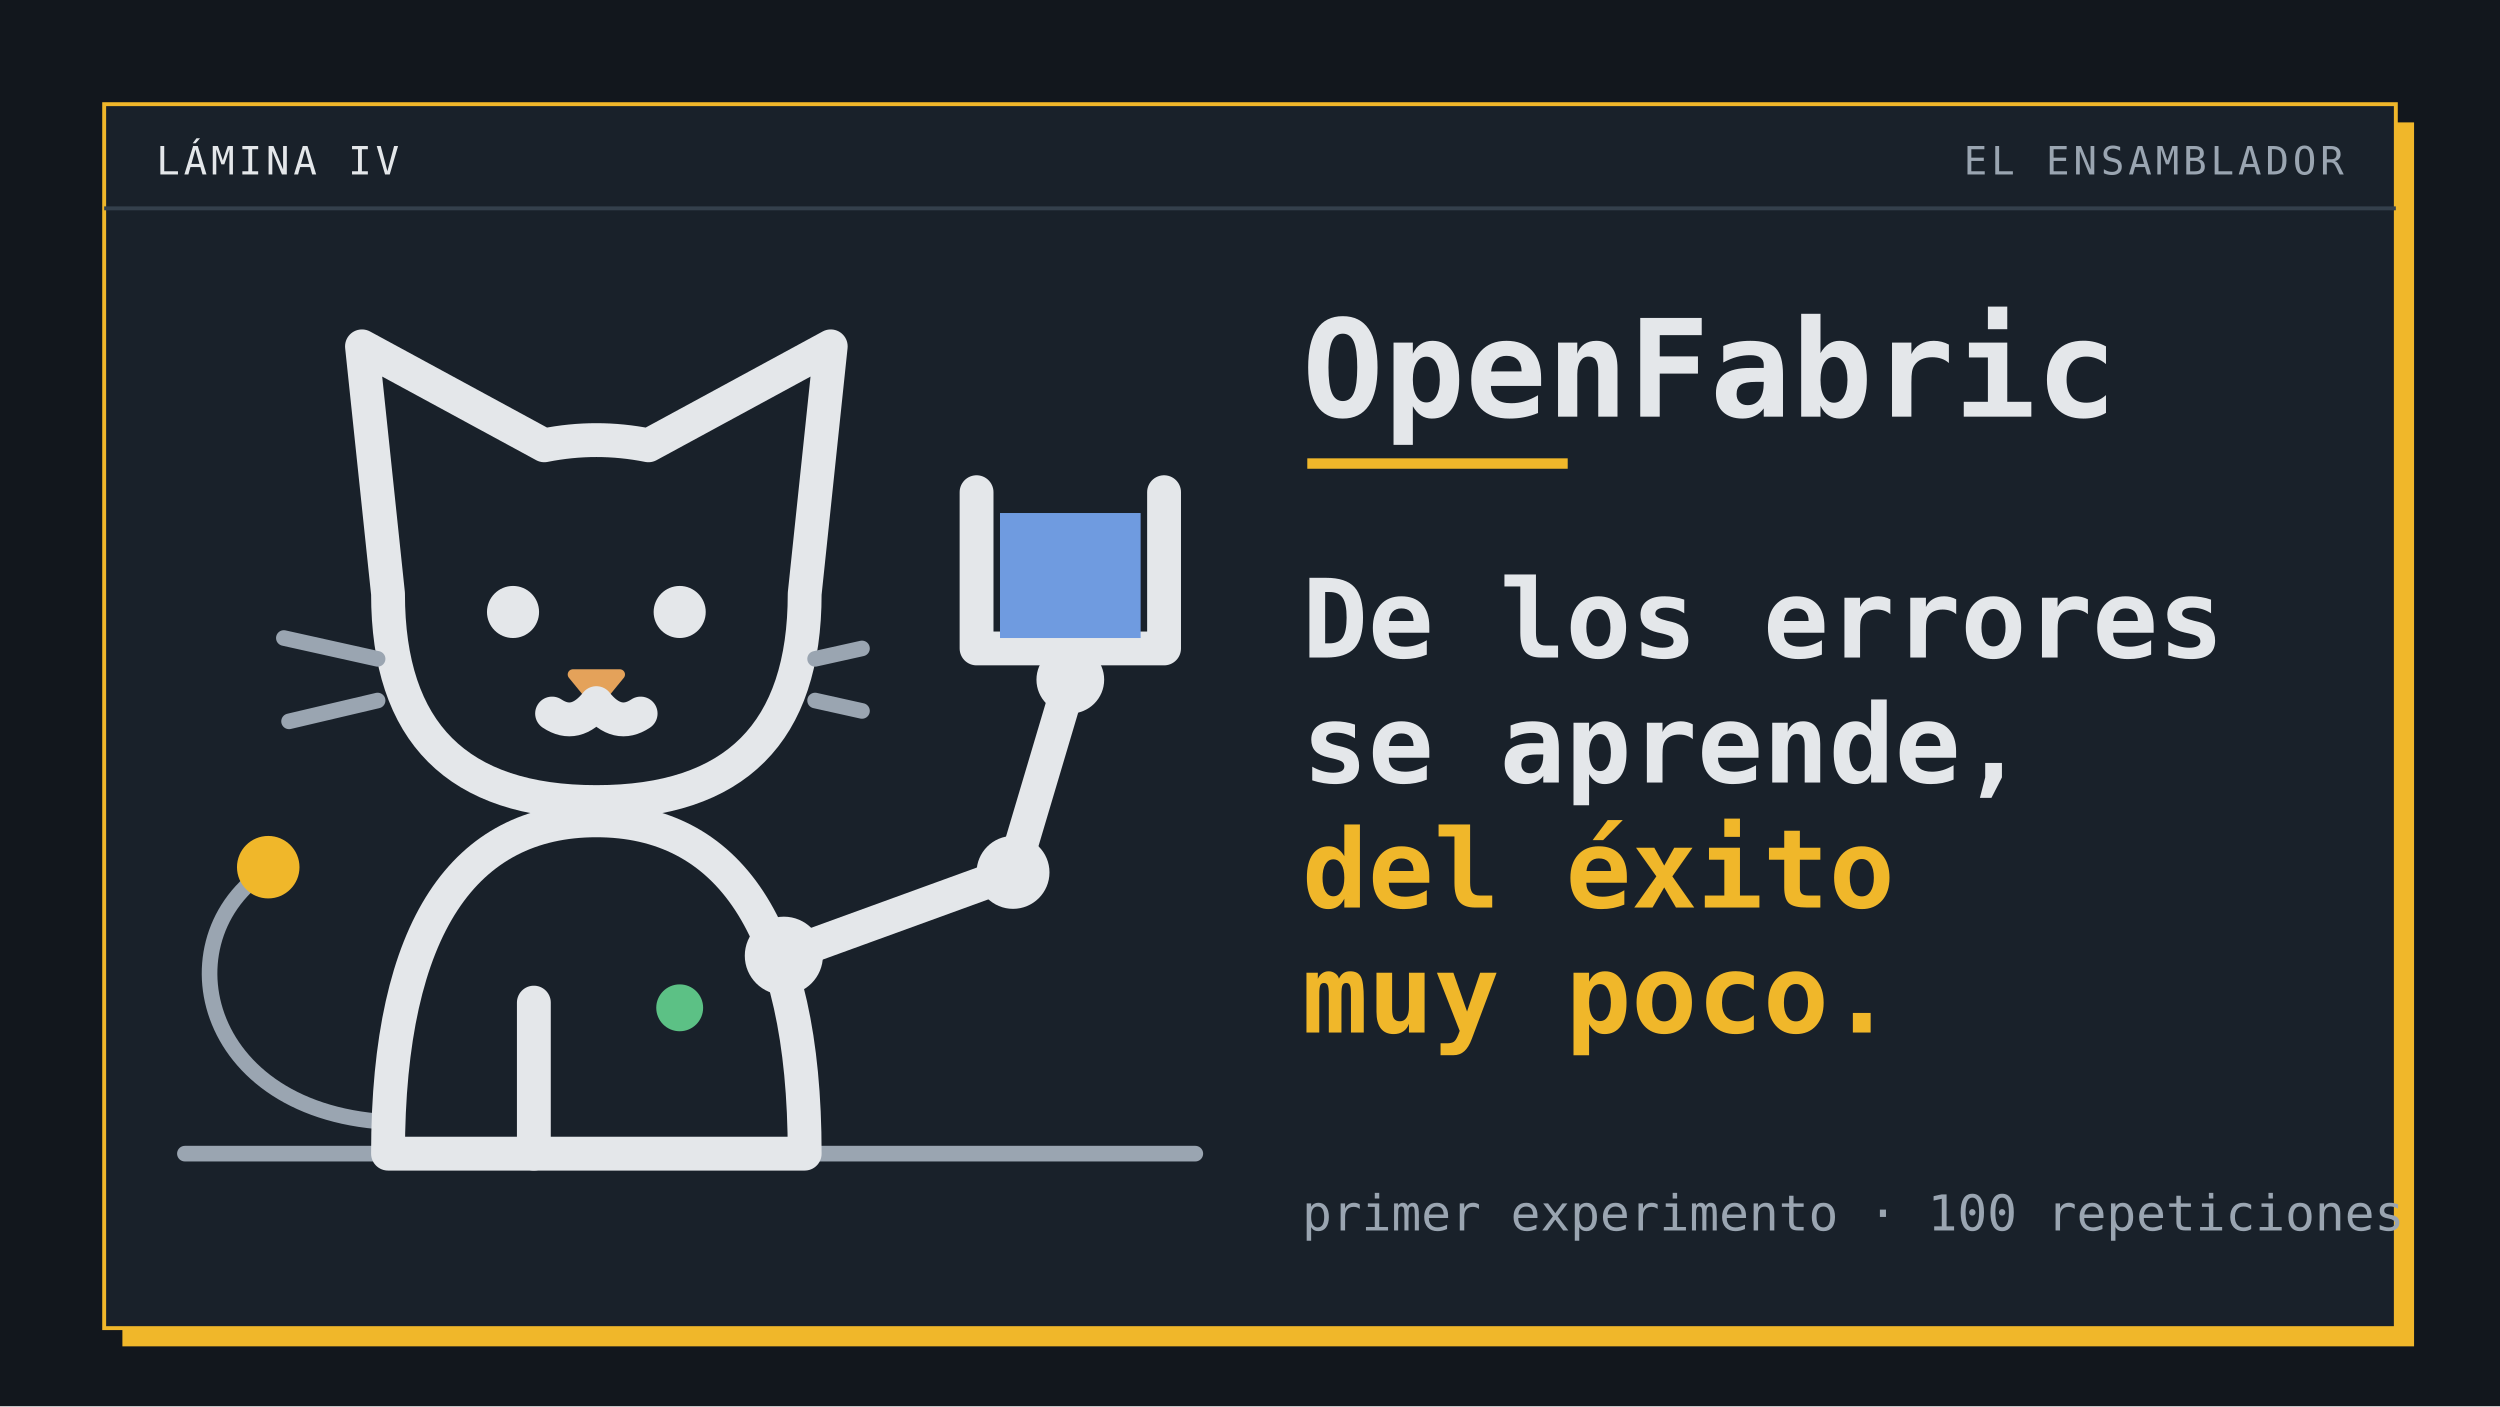
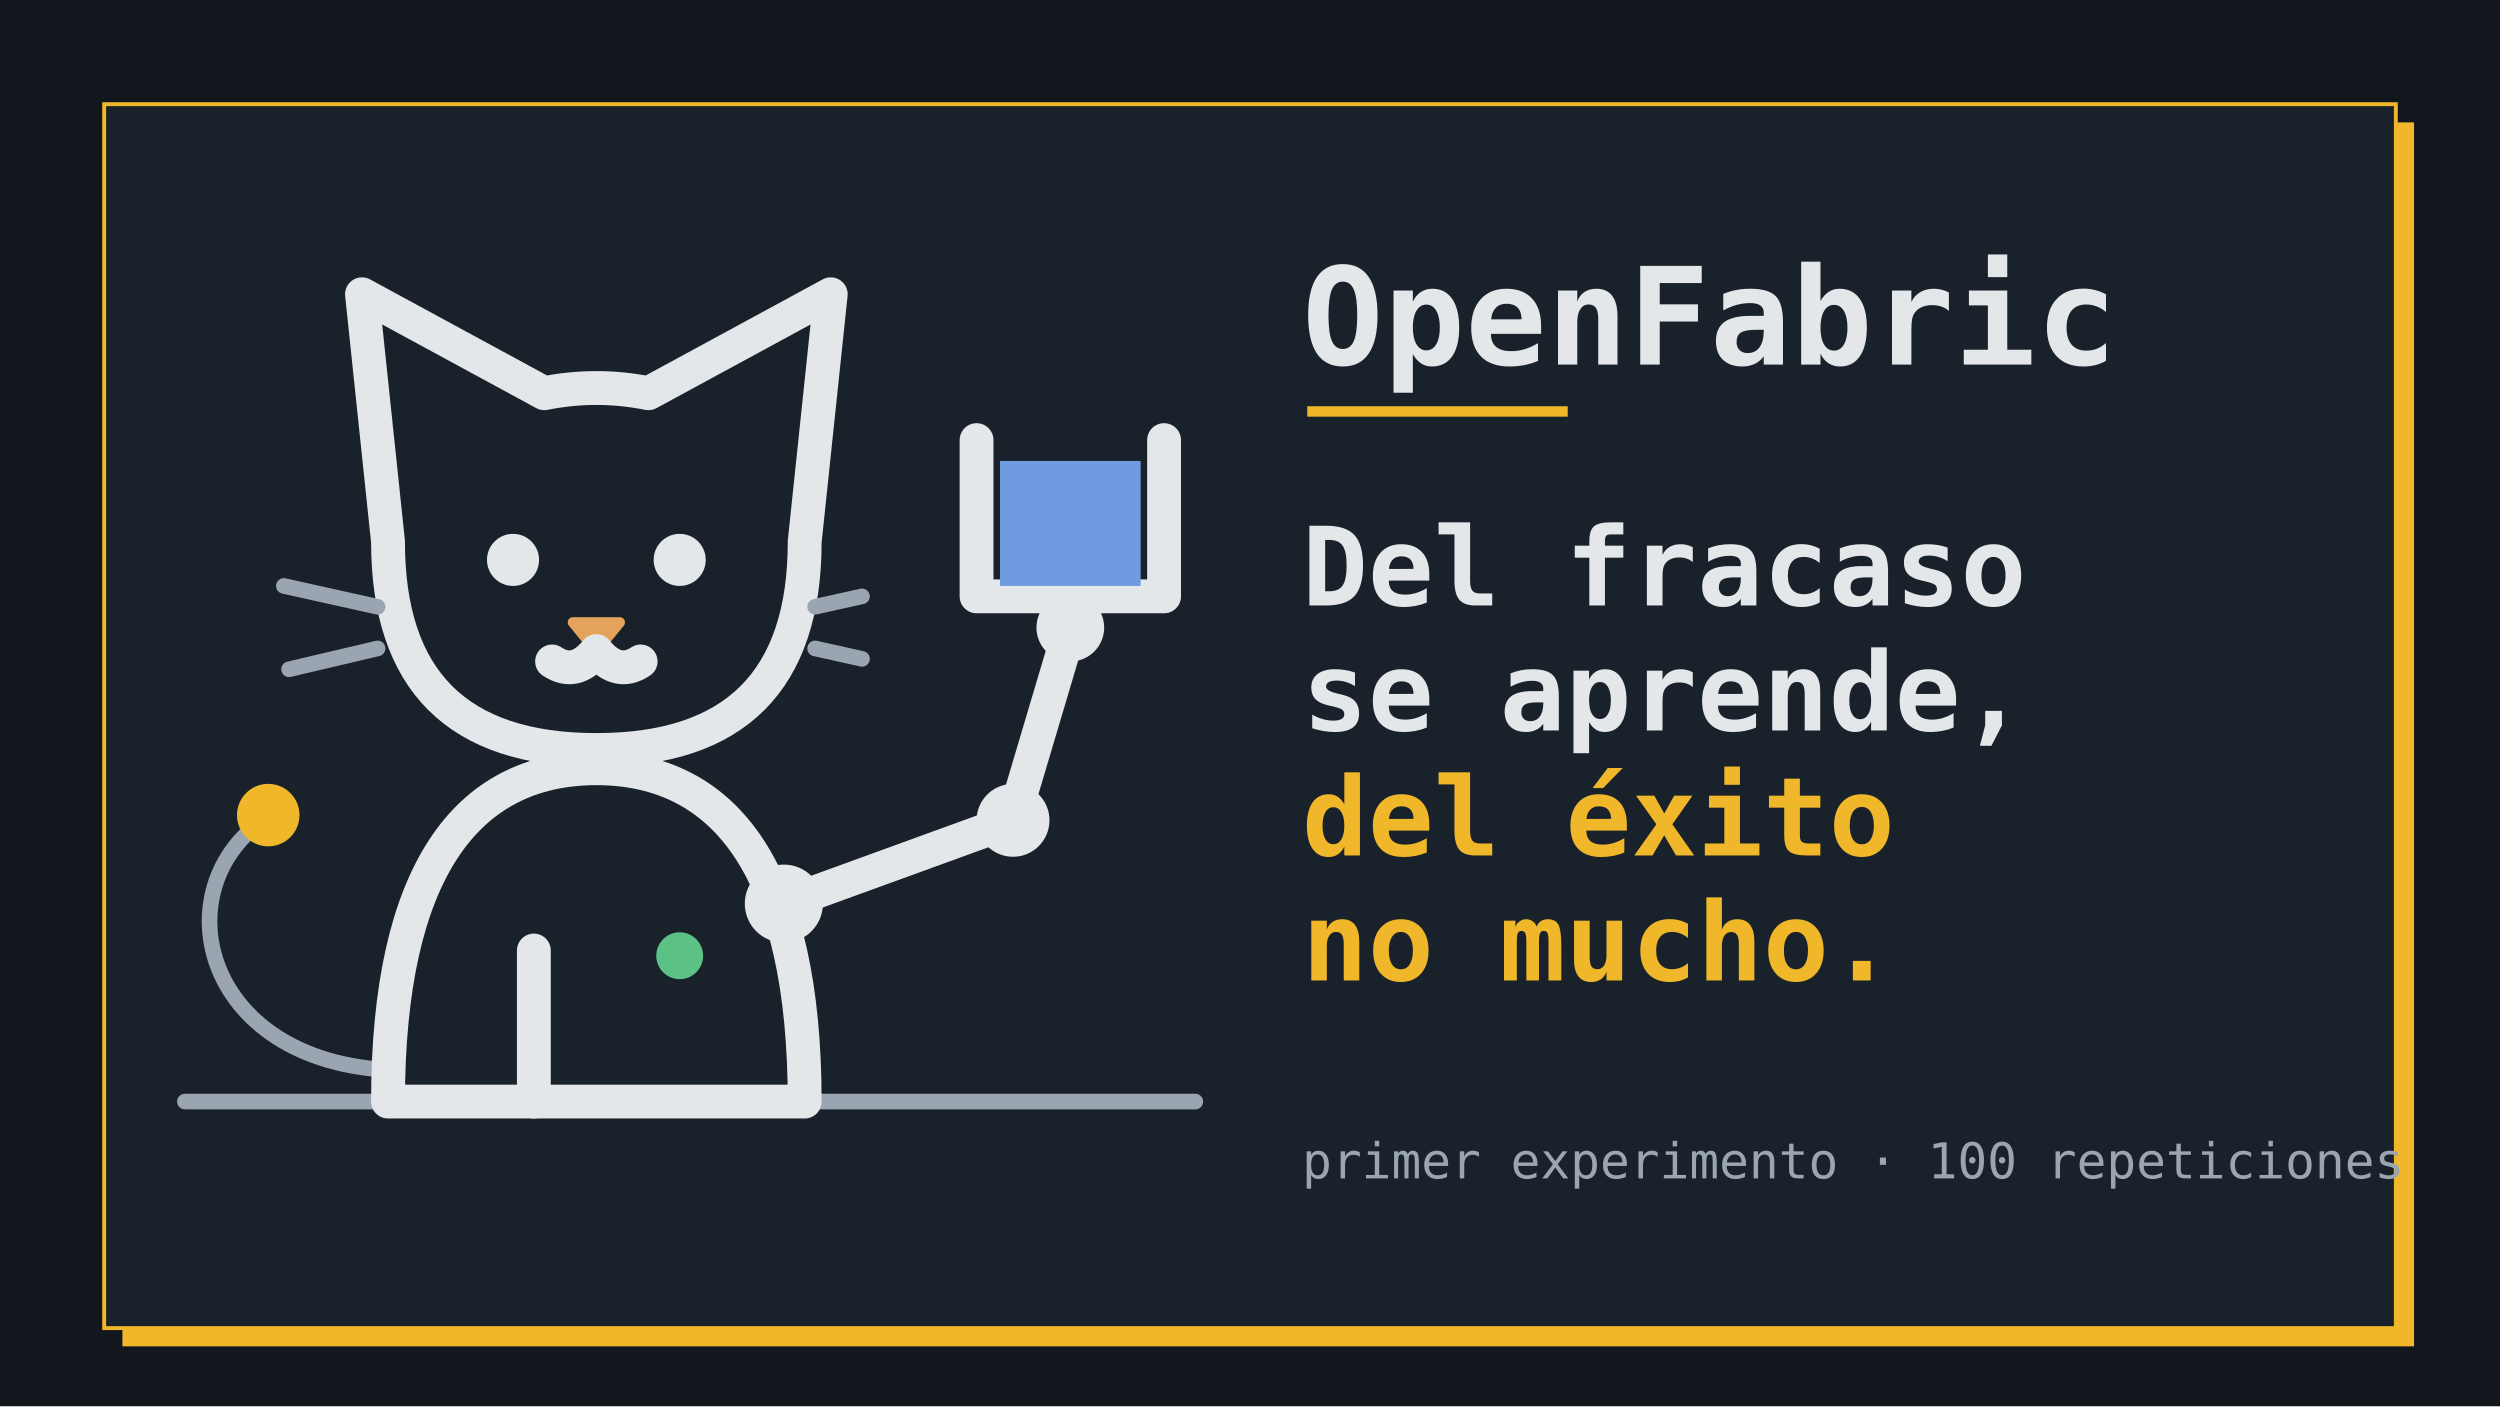
- <svg xmlns="http://www.w3.org/2000/svg" width="1920" height="1080" viewBox="0 0 1920 1080" role="img" aria-label="Cover: a kitten with a robotic arm holds a blue piece. OpenFabric. De los errores se aprende, del éxito muy poco.">
+ <svg xmlns="http://www.w3.org/2000/svg" width="1920" height="1080" viewBox="0 0 1920 1080" role="img" aria-label="Cover: a kitten with a robotic arm holds a blue piece. OpenFabric. Del fracaso se aprende, del éxito no mucho.">
  <style>
    text{font-family:"IBM Plex Mono",Consolas,monospace;fill:#9aa5b1}
    .ln{stroke:#e4e7ea;stroke-width:13;fill:none;stroke-linecap:round;stroke-linejoin:round}
    .soft{stroke:#9aa5b1;stroke-width:6;fill:none;stroke-linecap:round;stroke-linejoin:round}
    .plate{fill:#19212a}
    .ink{fill:#e4e7ea}
  </style>
  <rect width="1920" height="1080" fill="#12171d" />
  <rect x="94" y="94" width="1760" height="940" fill="#f0b72a" />
  <rect x="80" y="80" width="1760" height="940" fill="#19212a" stroke="#f0b72a" stroke-width="3" />
-   <text x="120" y="134" style="font-size:30px;letter-spacing:3px;fill:#e4e7ea">LÁMINA IV</text>
-   <text x="1800" y="134" text-anchor="end" style="font-size:30px;letter-spacing:3px">EL ENSAMBLADOR</text>
-   <line x1="80" y1="160" x2="1840" y2="160" stroke="#34404c" stroke-width="3" />
-   <g transform="translate(6,46) scale(2)">
-     <g transform="translate(6,-20)">
-       <line x1="62" y1="440" x2="450" y2="440" class="soft" />
-       <path d="M150 428 C70 430 52 360 92 332" class="soft" stroke-width="9" />
-       <circle cx="94" cy="330" r="12" fill="#f0b72a" />
-       <path d="M140 440 C140 352 170 312 220 312 C270 312 300 352 300 440 Z" class="ln plate" />
-       <path d="M196 440 V382" class="ln" stroke-width="10" />
-       <circle cx="252" cy="384" r="9" fill="#5cc185" />
-       <path d="M140 225 L130 130 L200 168 Q220 164 240 168 L310 130 L300 225 Q300 305 220 305 Q140 305 140 225 Z" class="ln plate" />
-       <circle cx="188" cy="232" r="10" class="ink" />
-       <circle cx="252" cy="232" r="10" class="ink" />
-       <path d="M211 256 H229 L220 267 Z" fill="#e4a25a" stroke="#e4a25a" stroke-width="4" stroke-linejoin="round" />
-       <path d="M220 267 q-8 10 -17 4 M220 267 q8 10 17 4" class="ln" stroke-width="5" />
-       <path d="M136 250 L100 242 M136 266 L102 274 M304 250 L322 246 M304 266 L322 270" class="soft" stroke-width="5" />
-       <path d="M292 364 L380 332 L402 258" class="ln" stroke-width="22" />
-       <circle cx="292" cy="364" r="15" class="ink" />
-       <circle cx="380" cy="332" r="14" class="ink" />
-       <circle cx="402" cy="258" r="13" class="ink" />
-       <path d="M366 246 L366 186 M438 246 L438 186 M366 246 H438" class="ln" stroke-width="12" />
-       <rect x="375" y="194" width="54" height="48" fill="#6f9be0" />
+   <g transform="translate(0,-40)">
+     <g transform="translate(6,46) scale(2)">
+       <g transform="translate(6,-20)">
+         <line x1="62" y1="440" x2="450" y2="440" class="soft" />
+         <path d="M150 428 C70 430 52 360 92 332" class="soft" stroke-width="9" />
+         <circle cx="94" cy="330" r="12" fill="#f0b72a" />
+         <path d="M140 440 C140 352 170 312 220 312 C270 312 300 352 300 440 Z" class="ln plate" />
+         <path d="M196 440 V382" class="ln" stroke-width="10" />
+         <circle cx="252" cy="384" r="9" fill="#5cc185" />
+         <path d="M140 225 L130 130 L200 168 Q220 164 240 168 L310 130 L300 225 Q300 305 220 305 Q140 305 140 225 Z" class="ln plate" />
+         <circle cx="188" cy="232" r="10" class="ink" />
+         <circle cx="252" cy="232" r="10" class="ink" />
+         <path d="M211 256 H229 L220 267 Z" fill="#e4a25a" stroke="#e4a25a" stroke-width="4" stroke-linejoin="round" />
+         <path d="M220 267 q-8 10 -17 4 M220 267 q8 10 17 4" class="ln" stroke-width="5" />
+         <path d="M136 250 L100 242 M136 266 L102 274 M304 250 L322 246 M304 266 L322 270" class="soft" stroke-width="5" />
+         <path d="M292 364 L380 332 L402 258" class="ln" stroke-width="22" />
+         <circle cx="292" cy="364" r="15" class="ink" />
+         <circle cx="380" cy="332" r="14" class="ink" />
+         <circle cx="402" cy="258" r="13" class="ink" />
+         <path d="M366 246 L366 186 M438 246 L438 186 M366 246 H438" class="ln" stroke-width="12" />
+         <rect x="375" y="194" width="54" height="48" fill="#6f9be0" />
+       </g>
    </g>
+     <text x="1000" y="320" style="font-size:104px;font-weight:700;fill:#e4e7ea">OpenFabric</text>
+     <rect x="1004" y="352" width="200" height="8" fill="#f0b72a" />
+     <text style="font-size:84px;font-weight:700;fill:#e4e7ea">
+       <tspan x="1000" y="505">Del fracaso</tspan>
+       <tspan x="1000" y="601">se aprende,</tspan>
+       <tspan x="1000" y="697" style="fill:#f0b72a">del éxito</tspan>
+       <tspan x="1000" y="793" style="fill:#f0b72a">no mucho.</tspan>
+     </text>
+     <text x="1000" y="945" style="font-size:38px">primer experimento · 100 repeticiones</text>
  </g>
-   <text x="1000" y="320" style="font-size:104px;font-weight:700;fill:#e4e7ea">OpenFabric</text>
-   <rect x="1004" y="352" width="200" height="8" fill="#f0b72a" />
-   <text style="font-size:84px;font-weight:700;fill:#e4e7ea">
-     <tspan x="1000" y="505">De los errores</tspan>
-     <tspan x="1000" y="601">se aprende,</tspan>
-     <tspan x="1000" y="697" style="fill:#f0b72a">del éxito</tspan>
-     <tspan x="1000" y="793" style="fill:#f0b72a">muy poco.</tspan>
-   </text>
-   <text x="1000" y="945" style="font-size:38px">primer experimento · 100 repeticiones</text>
</svg>
